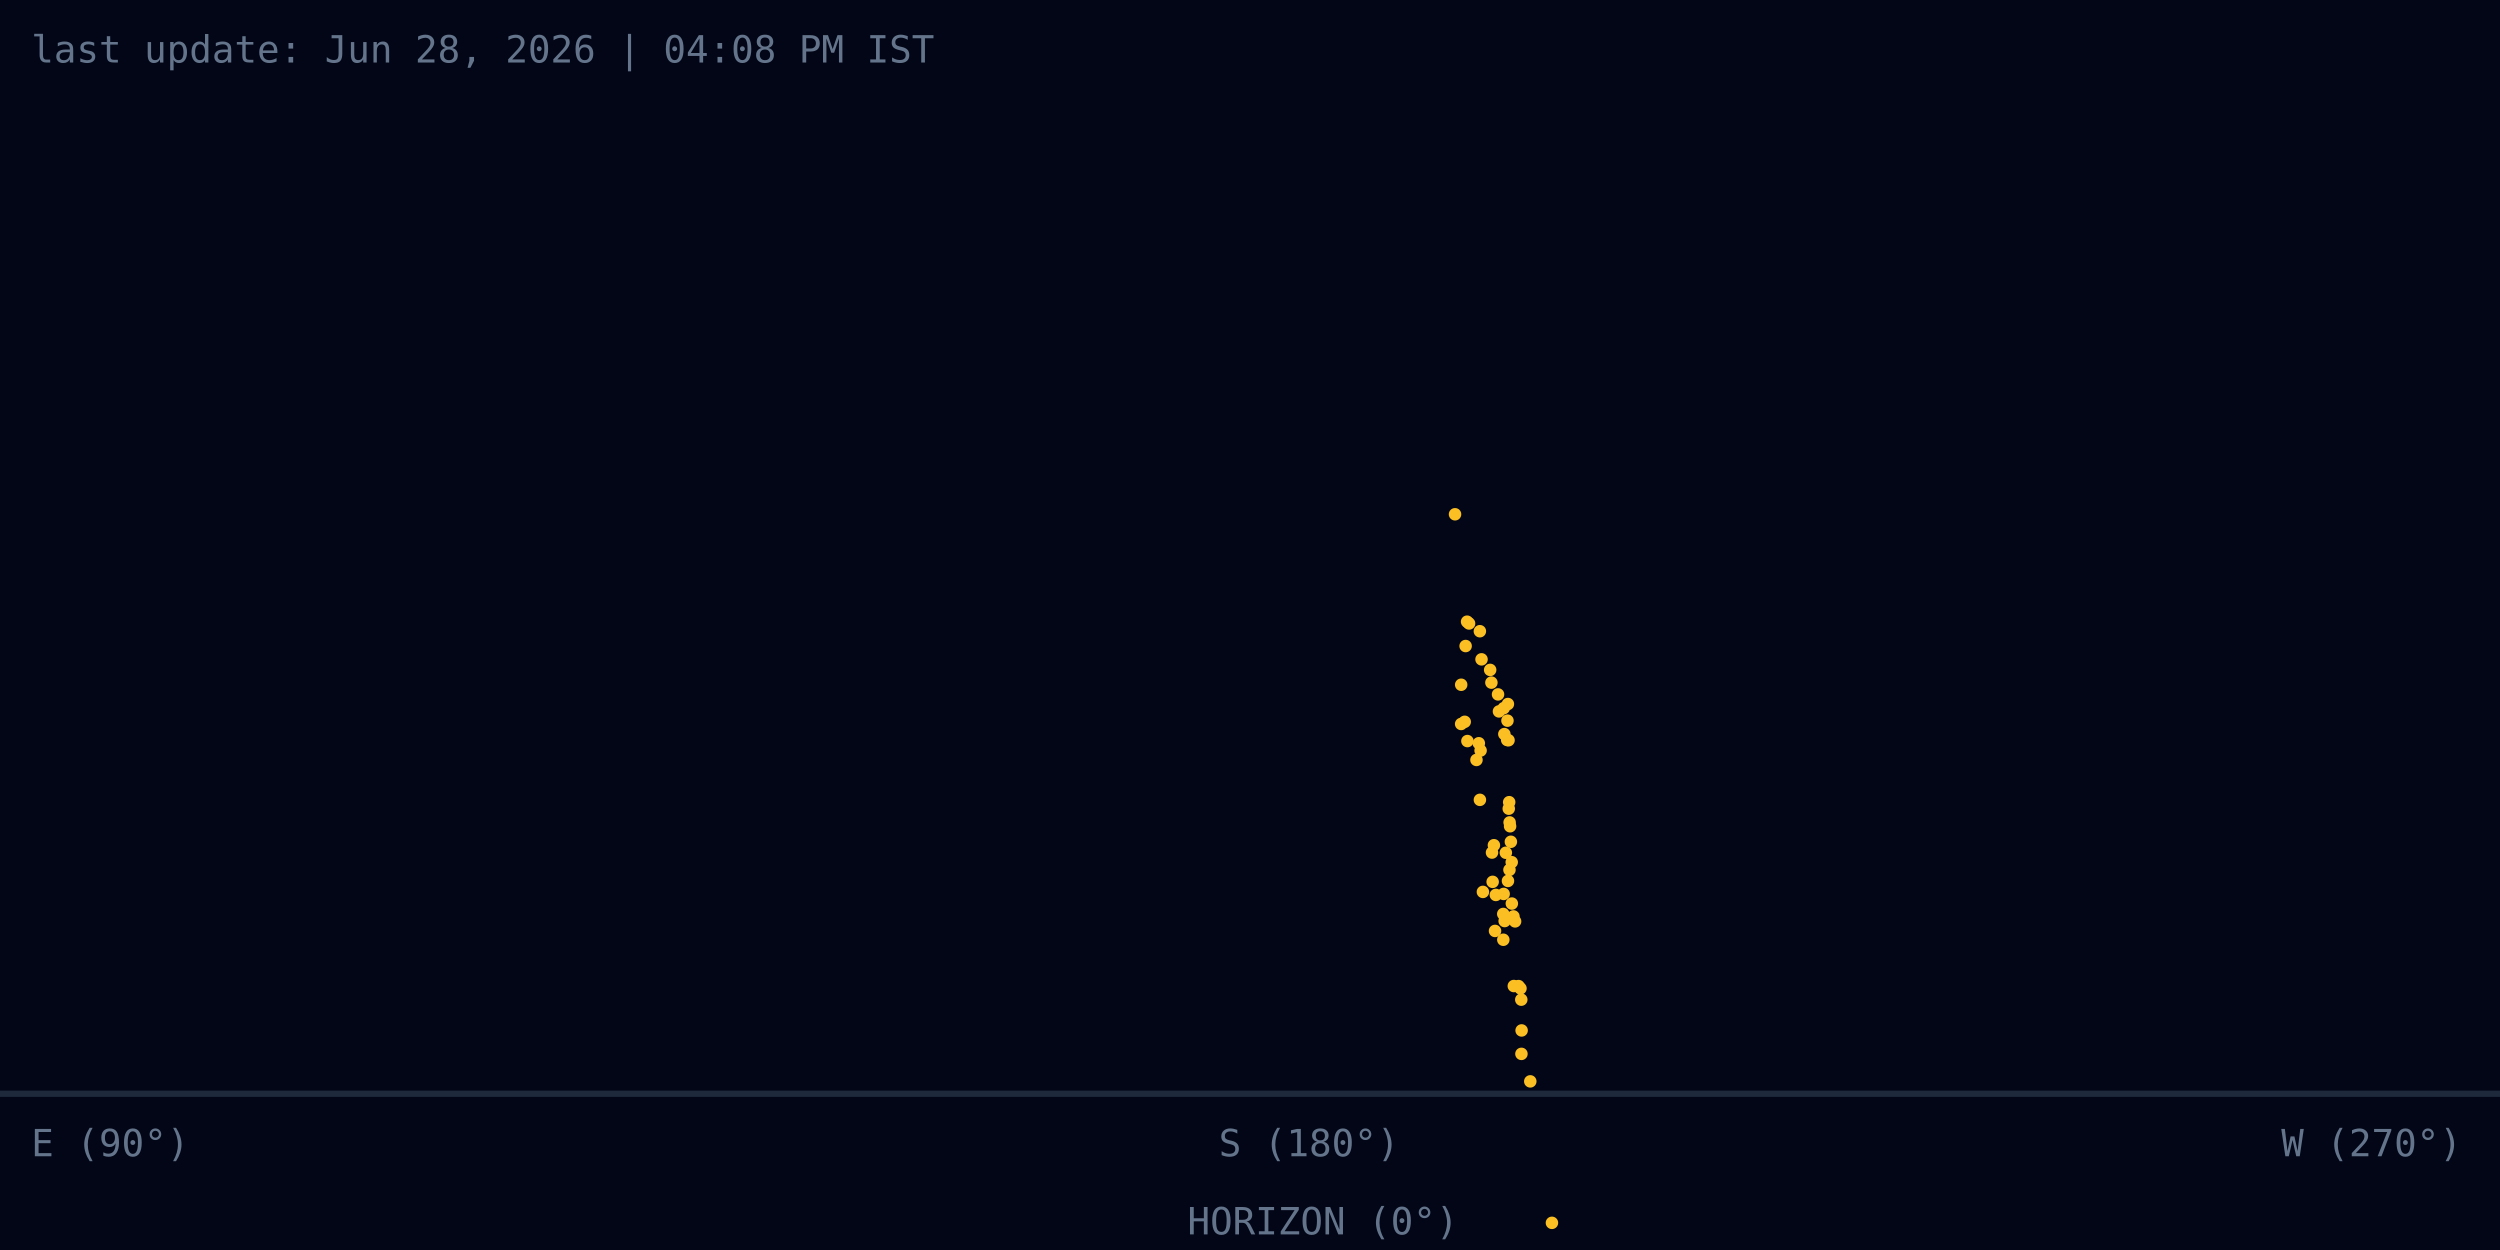
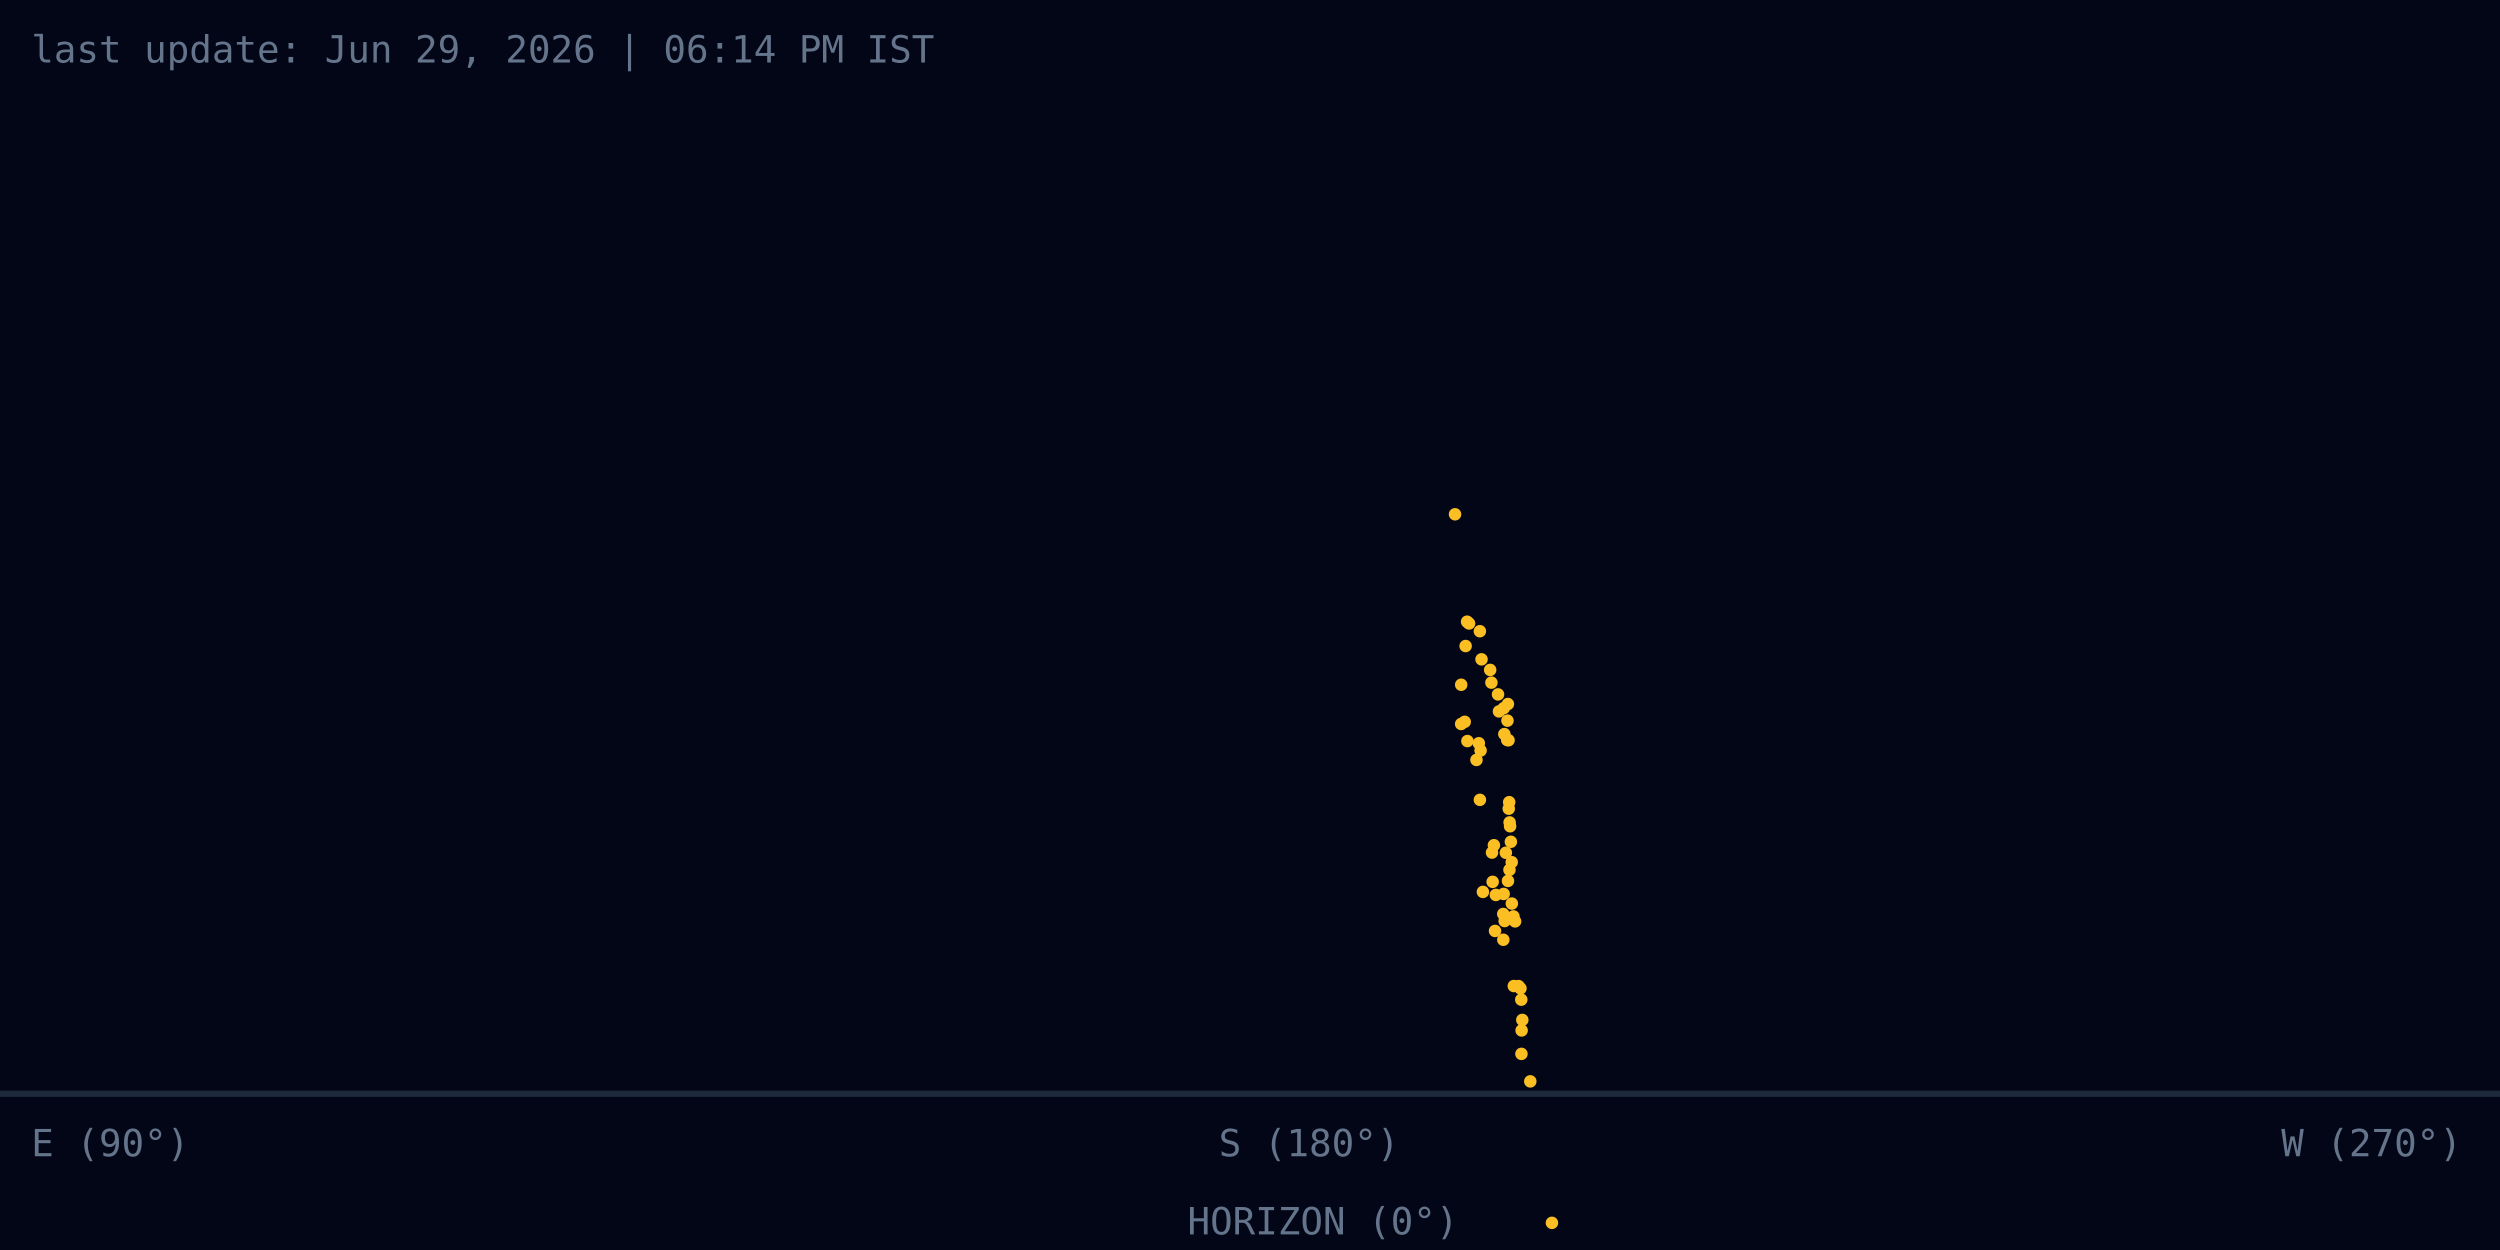
<svg xmlns="http://www.w3.org/2000/svg" width="800" height="400" viewBox="0 0 800 400">
  <rect width="800" height="400" fill="#020617" />
-   <text id="last-update" x="10" y="20" fill="#64748b" font-family="monospace">last update: Jun 28, 2026 | 04:08 PM IST</text>
+   <text id="last-update" x="10" y="20" fill="#64748b" font-family="monospace">last update: Jun 29, 2026 | 06:14 PM IST</text>
  <line x1="0" y1="350" x2="800" y2="350" stroke="#1e293b" stroke-width="2" />
  <text x="380" y="395" fill="#64748b" font-size="12" font-family="monospace">HORIZON (0°)</text>
  <text x="730" y="370" fill="#64748b" font-size="12" font-family="monospace">W (270°)</text>
  <text x="390" y="370" fill="#64748b" font-size="12" font-family="monospace">S (180°)</text>
  <text x="10" y="370" fill="#64748b" font-size="12" font-family="monospace">E (90°)</text>
  <g id="analemma-points">
    <circle cx=" 465.61" cy=" 164.57" r="2" fill="#fbbf24">
 </circle>
    <circle cx=" 467.57" cy=" 231.67" r="2" fill="#fbbf24">
 </circle>
    <circle cx=" 467.58" cy=" 219.12" r="2" fill="#fbbf24">
 </circle>
    <circle cx=" 468.71" cy=" 230.98" r="2" fill="#fbbf24">
 </circle>
    <circle cx=" 469.57" cy=" 237.14" r="2" fill="#fbbf24">
 </circle>
    <circle cx=" 469.00" cy=" 206.73" r="2" fill="#fbbf24">
 </circle>
    <circle cx=" 469.47" cy=" 198.94" r="2" fill="#fbbf24">
 </circle>
    <circle cx=" 470.10" cy=" 199.51" r="2" fill="#fbbf24">
 </circle>
    <circle cx=" 474.53" cy=" 285.41" r="2" fill="#fbbf24">
 </circle>
    <circle cx=" 472.47" cy=" 243.18" r="2" fill="#fbbf24">
 </circle>
    <circle cx=" 473.57" cy=" 255.95" r="2" fill="#fbbf24">
 </circle>
    <circle cx=" 473.22" cy=" 237.84" r="2" fill="#fbbf24">
 </circle>
    <circle cx=" 473.79" cy=" 240.17" r="2" fill="#fbbf24">
 </circle>
    <circle cx=" 473.56" cy=" 201.99" r="2" fill="#fbbf24">
 </circle>
    <circle cx=" 474.09" cy=" 210.99" r="2" fill="#fbbf24">
 </circle>
    <circle cx=" 478.41" cy=" 297.90" r="2" fill="#fbbf24">
 </circle>
    <circle cx=" 477.65" cy=" 282.19" r="2" fill="#fbbf24">
 </circle>
    <circle cx=" 477.44" cy=" 272.82" r="2" fill="#fbbf24">
 </circle>
    <circle cx=" 478.67" cy=" 286.38" r="2" fill="#fbbf24">
 </circle>
    <circle cx=" 478.05" cy=" 270.47" r="2" fill="#fbbf24">
 </circle>
    <circle cx=" 476.85" cy=" 214.37" r="2" fill="#fbbf24">
 </circle>
    <circle cx=" 477.25" cy=" 218.44" r="2" fill="#fbbf24">
 </circle>
    <circle cx=" 481.06" cy=" 300.72" r="2" fill="#fbbf24">
 </circle>
    <circle cx=" 481.04" cy=" 292.47" r="2" fill="#fbbf24">
 </circle>
    <circle cx=" 481.49" cy=" 294.73" r="2" fill="#fbbf24">
 </circle>
    <circle cx=" 481.17" cy=" 286.06" r="2" fill="#fbbf24">
 </circle>
    <circle cx=" 479.37" cy=" 222.21" r="2" fill="#fbbf24">
 </circle>
    <circle cx=" 479.67" cy=" 227.65" r="2" fill="#fbbf24">
 </circle>
    <circle cx=" 498.29" cy=" 411.31" r="2" fill="#fbbf24">
 </circle>
    <circle cx=" 498.34" cy=" 411.53" r="2" fill="#fbbf24">
 </circle>
    <circle cx=" 484.42" cy=" 315.53" r="2" fill="#fbbf24">
 </circle>
    <circle cx=" 486.86" cy=" 337.24" r="2" fill="#fbbf24">
 </circle>
    <circle cx=" 481.87" cy=" 272.88" r="2" fill="#fbbf24">
 </circle>
    <circle cx=" 482.55" cy=" 281.90" r="2" fill="#fbbf24">
 </circle>
    <circle cx=" 481.19" cy=" 226.61" r="2" fill="#fbbf24">
 </circle>
    <circle cx=" 481.39" cy=" 234.91" r="2" fill="#fbbf24">
 </circle>
    <circle cx=" 486.92" cy=" 329.74" r="2" fill="#fbbf24">
 </circle>
    <circle cx=" 483.03" cy=" 278.36" r="2" fill="#fbbf24">
 </circle>
    <circle cx=" 483.79" cy=" 289.14" r="2" fill="#fbbf24">
 </circle>
    <circle cx=" 485.93" cy=" 315.55" r="2" fill="#fbbf24">
 </circle>
    <circle cx=" 484.30" cy=" 293.26" r="2" fill="#fbbf24">
 </circle>
    <circle cx=" 482.30" cy=" 236.80" r="2" fill="#fbbf24">
 </circle>
    <circle cx=" 482.80" cy=" 258.78" r="2" fill="#fbbf24">
 </circle>
    <circle cx=" 501.22" cy=" 413.90" r="2" fill="#fbbf24">
 </circle>
    <circle cx=" 489.69" cy=" 346.04" r="2" fill="#fbbf24">
 </circle>
    <circle cx=" 486.81" cy=" 319.89" r="2" fill="#fbbf24">
 </circle>
    <circle cx=" 484.83" cy=" 294.84" r="2" fill="#fbbf24">
 </circle>
    <circle cx=" 486.55" cy=" 316.29" r="2" fill="#fbbf24">
 </circle>
    <circle cx=" 482.73" cy=" 236.88" r="2" fill="#fbbf24">
 </circle>
    <circle cx=" 483.48" cy=" 269.37" r="2" fill="#fbbf24">
 </circle>
    <circle cx=" 496.62" cy=" 391.31" r="2" fill="#fbbf24">
 </circle>
    <circle cx=" 483.75" cy=" 275.90" r="2" fill="#fbbf24">
 </circle>
    <circle cx=" 483.23" cy=" 264.40" r="2" fill="#fbbf24">
 </circle>
    <circle cx=" 482.94" cy=" 256.70" r="2" fill="#fbbf24">
 </circle>
    <circle cx=" 483.08" cy=" 263.17" r="2" fill="#fbbf24">
 </circle>
    <circle cx=" 482.53" cy=" 225.29" r="2" fill="#fbbf24">
 </circle>
    <circle cx=" 482.39" cy=" 230.61" r="2" fill="#fbbf24">
 </circle>
+     <circle cx=" 487.14" cy=" 326.38" r="2" fill="#fbbf24">
+  </circle>
  </g>
</svg>
